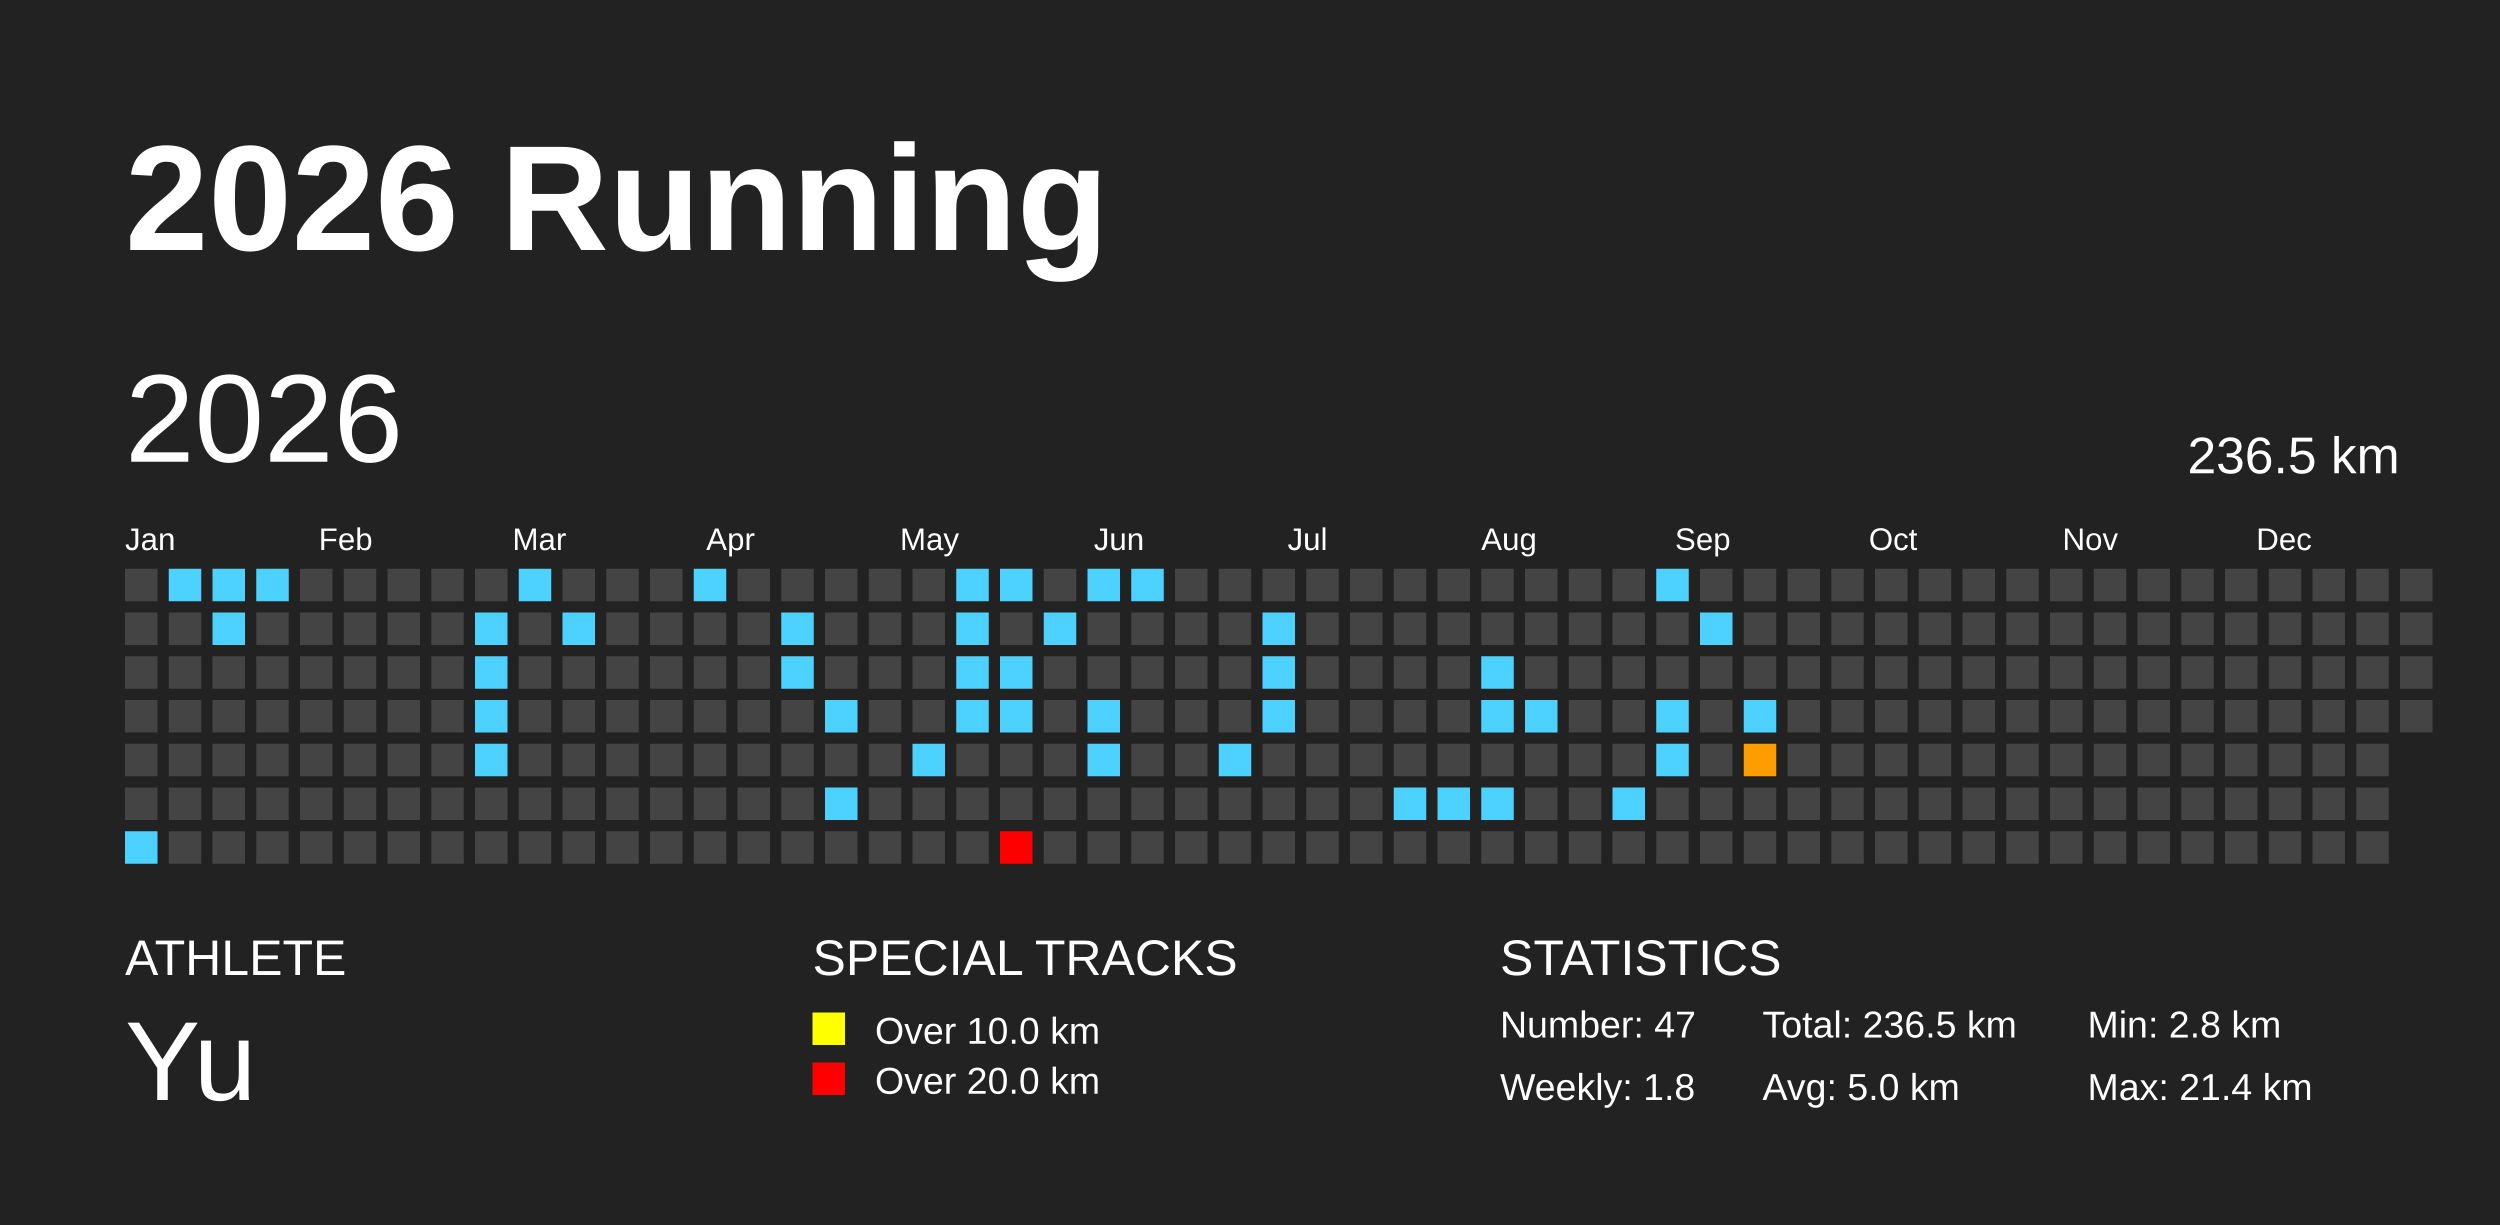
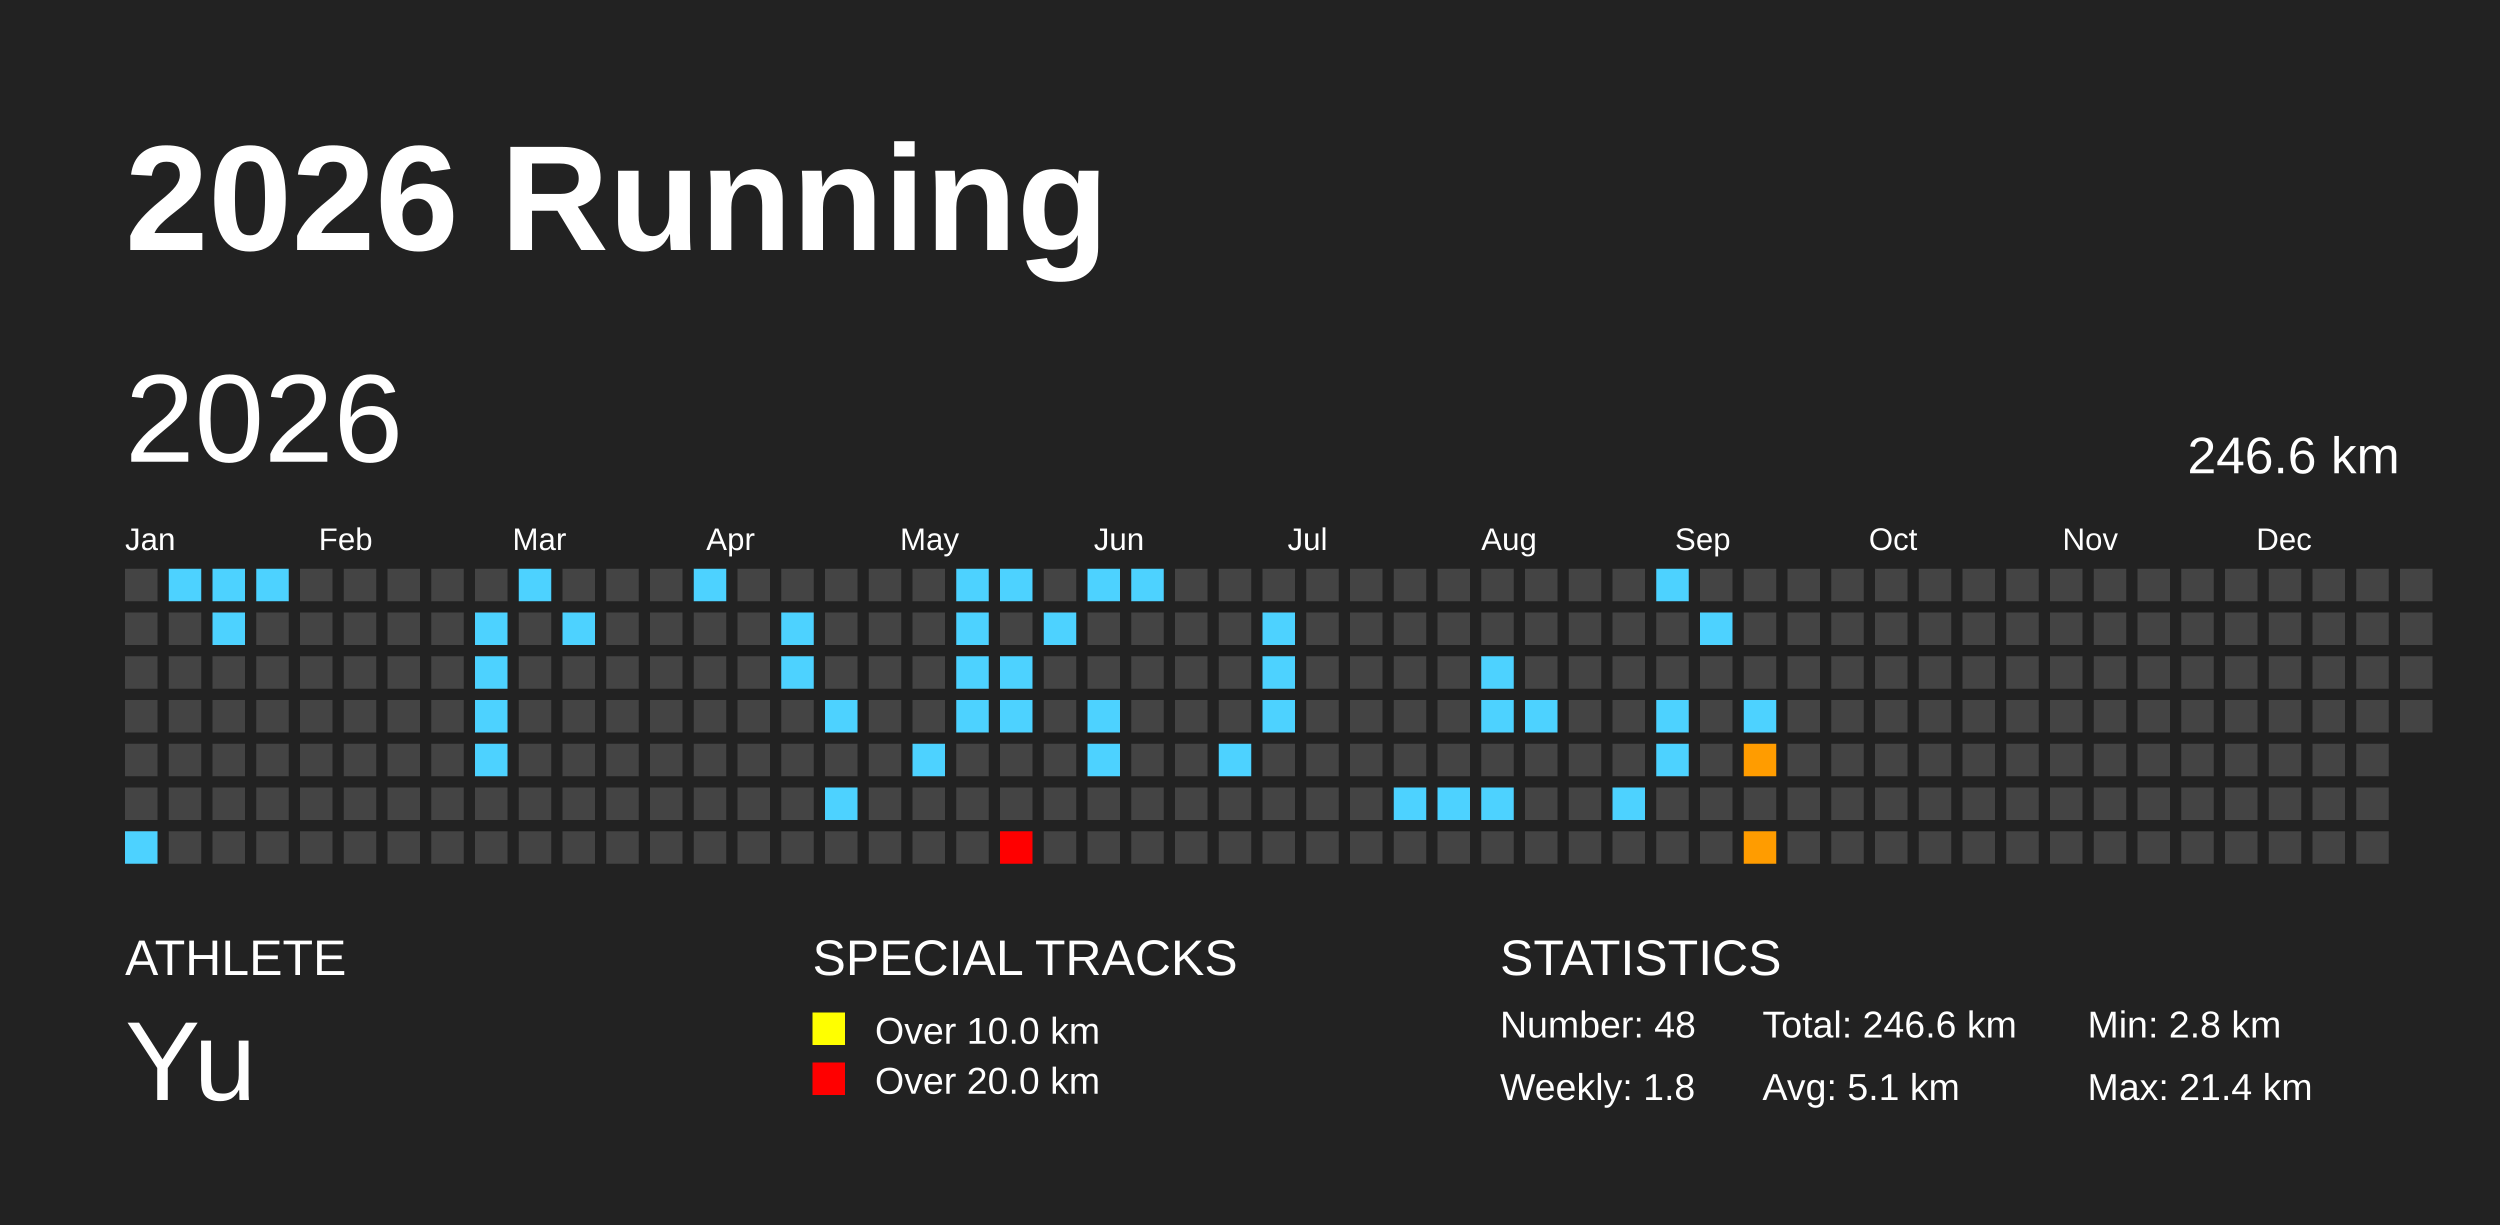
<svg xmlns="http://www.w3.org/2000/svg" baseProfile="full" height="98mm" version="1.1" viewBox="0,0,200,98" width="200mm">
  <defs />
  <rect fill="#222222" height="98" width="200" x="0" y="0" />
  <text fill="#FFFFFF" style="font-size:12px; font-family:Arial; font-weight:bold;" x="10" y="20">2026 Running</text>
  <text fill="#FFFFFF" style="font-size:4px; font-family:Arial" x="10" y="78">ATHLETE</text>
  <text fill="#FFFFFF" style="font-size:9px; font-family:Arial" x="10" y="88">Yu</text>
  <text fill="#FFFFFF" style="font-size:4px; font-family:Arial" x="65" y="78">SPECIAL TRACKS</text>
  <rect fill="yellow" height="2.6" width="2.6" x="65" y="81" />
  <text fill="#FFFFFF" style="font-size:3px; font-family:Arial" x="70" y="83.5">Over 10.0 km</text>
  <rect fill="red" height="2.6" width="2.6" x="65" y="85" />
  <text fill="#FFFFFF" style="font-size:3px; font-family:Arial" x="70" y="87.5">Over 20.0 km</text>
  <text fill="#FFFFFF" style="font-size:4px; font-family:Arial" x="120" y="78">STATISTICS</text>
-   <text fill="#FFFFFF" style="font-size:3px; font-family:Arial" x="120" y="83">Number: 47</text>
+   <text fill="#FFFFFF" style="font-size:3px; font-family:Arial" x="120" y="83">Number: 48</text>
  <text fill="#FFFFFF" style="font-size:3px; font-family:Arial" x="120" y="88">Weekly: 1.8</text>
-   <text fill="#FFFFFF" style="font-size:3px; font-family:Arial" x="141" y="83">Total: 236.5 km</text>
-   <text fill="#FFFFFF" style="font-size:3px; font-family:Arial" x="141" y="88">Avg: 5.0 km</text>
+   <text fill="#FFFFFF" style="font-size:3px; font-family:Arial" x="141" y="83">Total: 246.6 km</text>
+   <text fill="#FFFFFF" style="font-size:3px; font-family:Arial" x="141" y="88">Avg: 5.1 km</text>
  <text fill="#FFFFFF" style="font-size:3px; font-family:Arial" x="167" y="83">Min: 2.8 km</text>
  <text fill="#FFFFFF" style="font-size:3px; font-family:Arial" x="167" y="88">Max: 21.4 km</text>
  <text dominant-baseline="hanging" fill="#FFFFFF" style="font-size:10.0px; font-family:Arial;" x="10" y="30">2026</text>
-   <text dominant-baseline="hanging" fill="#FFFFFF" style="font-size:4.125px; font-family:Arial;" x="175" y="35">236.5 km</text>
+   <text dominant-baseline="hanging" fill="#FFFFFF" style="font-size:4.125px; font-family:Arial;" x="175" y="35">246.6 km</text>
  <text fill="#FFFFFF" style="font-size:2.5px; font-family:Arial" x="10.0" y="44">Jan</text>
  <text fill="#FFFFFF" style="font-size:2.5px; font-family:Arial" x="25.5" y="44">Feb</text>
  <text fill="#FFFFFF" style="font-size:2.5px; font-family:Arial" x="41.0" y="44">Mar</text>
  <text fill="#FFFFFF" style="font-size:2.5px; font-family:Arial" x="56.5" y="44">Apr</text>
  <text fill="#FFFFFF" style="font-size:2.5px; font-family:Arial" x="72.0" y="44">May</text>
  <text fill="#FFFFFF" style="font-size:2.5px; font-family:Arial" x="87.5" y="44">Jun</text>
  <text fill="#FFFFFF" style="font-size:2.5px; font-family:Arial" x="103.0" y="44">Jul</text>
  <text fill="#FFFFFF" style="font-size:2.5px; font-family:Arial" x="118.5" y="44">Aug</text>
  <text fill="#FFFFFF" style="font-size:2.5px; font-family:Arial" x="134.0" y="44">Sep</text>
  <text fill="#FFFFFF" style="font-size:2.5px; font-family:Arial" x="149.5" y="44">Oct</text>
  <text fill="#FFFFFF" style="font-size:2.5px; font-family:Arial" x="165.0" y="44">Nov</text>
  <text fill="#FFFFFF" style="font-size:2.5px; font-family:Arial" x="180.5" y="44">Dec</text>
  <rect fill="#444444" height="2.6" width="2.6" x="10.0" y="45.5" />
  <rect fill="#444444" height="2.6" width="2.6" x="10.0" y="49.0" />
  <rect fill="#444444" height="2.6" width="2.6" x="10.0" y="52.5" />
  <rect fill="#444444" height="2.6" width="2.6" x="10.0" y="56.0" />
  <rect fill="#444444" height="2.6" width="2.6" x="10.0" y="59.5" />
  <rect fill="#444444" height="2.6" width="2.6" x="10.0" y="63.0" />
  <rect fill="#4dd2ff" height="2.6" width="2.6" x="10.0" y="66.5" />
  <rect fill="#4dd2ff" height="2.6" width="2.6" x="13.5" y="45.5" />
  <rect fill="#444444" height="2.6" width="2.6" x="13.5" y="49.0" />
  <rect fill="#444444" height="2.6" width="2.6" x="13.5" y="52.5" />
  <rect fill="#444444" height="2.6" width="2.6" x="13.5" y="56.0" />
  <rect fill="#444444" height="2.6" width="2.6" x="13.5" y="59.5" />
  <rect fill="#444444" height="2.6" width="2.6" x="13.5" y="63.0" />
  <rect fill="#444444" height="2.6" width="2.6" x="13.5" y="66.5" />
  <rect fill="#4dd2ff" height="2.6" width="2.6" x="17.0" y="45.5" />
  <rect fill="#4dd2ff" height="2.6" width="2.6" x="17.0" y="49.0" />
  <rect fill="#444444" height="2.6" width="2.6" x="17.0" y="52.5" />
  <rect fill="#444444" height="2.6" width="2.6" x="17.0" y="56.0" />
  <rect fill="#444444" height="2.6" width="2.6" x="17.0" y="59.5" />
  <rect fill="#444444" height="2.6" width="2.6" x="17.0" y="63.0" />
  <rect fill="#444444" height="2.6" width="2.6" x="17.0" y="66.5" />
  <rect fill="#4dd2ff" height="2.6" width="2.6" x="20.5" y="45.5" />
  <rect fill="#444444" height="2.6" width="2.6" x="20.5" y="49.0" />
  <rect fill="#444444" height="2.6" width="2.6" x="20.5" y="52.5" />
  <rect fill="#444444" height="2.6" width="2.6" x="20.5" y="56.0" />
  <rect fill="#444444" height="2.6" width="2.6" x="20.5" y="59.5" />
  <rect fill="#444444" height="2.6" width="2.6" x="20.5" y="63.0" />
  <rect fill="#444444" height="2.6" width="2.6" x="20.5" y="66.5" />
  <rect fill="#444444" height="2.6" width="2.6" x="24.0" y="45.5" />
  <rect fill="#444444" height="2.6" width="2.6" x="24.0" y="49.0" />
  <rect fill="#444444" height="2.6" width="2.6" x="24.0" y="52.5" />
  <rect fill="#444444" height="2.6" width="2.6" x="24.0" y="56.0" />
  <rect fill="#444444" height="2.6" width="2.6" x="24.0" y="59.5" />
  <rect fill="#444444" height="2.6" width="2.6" x="24.0" y="63.0" />
  <rect fill="#444444" height="2.6" width="2.6" x="24.0" y="66.5" />
  <rect fill="#444444" height="2.6" width="2.6" x="27.5" y="45.5" />
  <rect fill="#444444" height="2.6" width="2.6" x="27.5" y="49.0" />
  <rect fill="#444444" height="2.6" width="2.6" x="27.5" y="52.5" />
  <rect fill="#444444" height="2.6" width="2.6" x="27.5" y="56.0" />
  <rect fill="#444444" height="2.6" width="2.6" x="27.5" y="59.5" />
  <rect fill="#444444" height="2.6" width="2.6" x="27.5" y="63.0" />
  <rect fill="#444444" height="2.6" width="2.6" x="27.5" y="66.5" />
  <rect fill="#444444" height="2.6" width="2.6" x="31.0" y="45.5" />
  <rect fill="#444444" height="2.6" width="2.6" x="31.0" y="49.0" />
  <rect fill="#444444" height="2.6" width="2.6" x="31.0" y="52.5" />
  <rect fill="#444444" height="2.6" width="2.6" x="31.0" y="56.0" />
  <rect fill="#444444" height="2.6" width="2.6" x="31.0" y="59.5" />
  <rect fill="#444444" height="2.6" width="2.6" x="31.0" y="63.0" />
  <rect fill="#444444" height="2.6" width="2.6" x="31.0" y="66.5" />
  <rect fill="#444444" height="2.6" width="2.6" x="34.5" y="45.5" />
  <rect fill="#444444" height="2.6" width="2.6" x="34.5" y="49.0" />
  <rect fill="#444444" height="2.6" width="2.6" x="34.5" y="52.5" />
  <rect fill="#444444" height="2.6" width="2.6" x="34.5" y="56.0" />
  <rect fill="#444444" height="2.6" width="2.6" x="34.5" y="59.5" />
  <rect fill="#444444" height="2.6" width="2.6" x="34.5" y="63.0" />
  <rect fill="#444444" height="2.6" width="2.6" x="34.5" y="66.5" />
  <rect fill="#444444" height="2.6" width="2.6" x="38.0" y="45.5" />
  <rect fill="#4dd2ff" height="2.6" width="2.6" x="38.0" y="49.0" />
  <rect fill="#4dd2ff" height="2.6" width="2.6" x="38.0" y="52.5" />
  <rect fill="#4dd2ff" height="2.6" width="2.6" x="38.0" y="56.0" />
  <rect fill="#4dd2ff" height="2.6" width="2.6" x="38.0" y="59.5" />
  <rect fill="#444444" height="2.6" width="2.6" x="38.0" y="63.0" />
  <rect fill="#444444" height="2.6" width="2.6" x="38.0" y="66.5" />
  <rect fill="#4dd2ff" height="2.6" width="2.6" x="41.5" y="45.5" />
  <rect fill="#444444" height="2.6" width="2.6" x="41.5" y="49.0" />
  <rect fill="#444444" height="2.6" width="2.6" x="41.5" y="52.5" />
  <rect fill="#444444" height="2.6" width="2.6" x="41.5" y="56.0" />
  <rect fill="#444444" height="2.6" width="2.6" x="41.5" y="59.5" />
  <rect fill="#444444" height="2.6" width="2.6" x="41.5" y="63.0" />
  <rect fill="#444444" height="2.6" width="2.6" x="41.5" y="66.5" />
  <rect fill="#444444" height="2.6" width="2.6" x="45.0" y="45.5" />
  <rect fill="#4dd2ff" height="2.6" width="2.6" x="45.0" y="49.0" />
  <rect fill="#444444" height="2.6" width="2.6" x="45.0" y="52.5" />
  <rect fill="#444444" height="2.6" width="2.6" x="45.0" y="56.0" />
  <rect fill="#444444" height="2.6" width="2.6" x="45.0" y="59.5" />
  <rect fill="#444444" height="2.6" width="2.6" x="45.0" y="63.0" />
  <rect fill="#444444" height="2.6" width="2.6" x="45.0" y="66.5" />
  <rect fill="#444444" height="2.6" width="2.6" x="48.5" y="45.5" />
  <rect fill="#444444" height="2.6" width="2.6" x="48.5" y="49.0" />
  <rect fill="#444444" height="2.6" width="2.6" x="48.5" y="52.5" />
  <rect fill="#444444" height="2.6" width="2.6" x="48.5" y="56.0" />
  <rect fill="#444444" height="2.6" width="2.6" x="48.5" y="59.5" />
  <rect fill="#444444" height="2.6" width="2.6" x="48.5" y="63.0" />
  <rect fill="#444444" height="2.6" width="2.6" x="48.5" y="66.5" />
  <rect fill="#444444" height="2.6" width="2.6" x="52.0" y="45.5" />
  <rect fill="#444444" height="2.6" width="2.6" x="52.0" y="49.0" />
  <rect fill="#444444" height="2.6" width="2.6" x="52.0" y="52.5" />
  <rect fill="#444444" height="2.6" width="2.6" x="52.0" y="56.0" />
  <rect fill="#444444" height="2.6" width="2.6" x="52.0" y="59.5" />
  <rect fill="#444444" height="2.6" width="2.6" x="52.0" y="63.0" />
  <rect fill="#444444" height="2.6" width="2.6" x="52.0" y="66.5" />
  <rect fill="#4dd2ff" height="2.6" width="2.6" x="55.5" y="45.5" />
  <rect fill="#444444" height="2.6" width="2.6" x="55.5" y="49.0" />
  <rect fill="#444444" height="2.6" width="2.6" x="55.5" y="52.5" />
  <rect fill="#444444" height="2.6" width="2.6" x="55.5" y="56.0" />
  <rect fill="#444444" height="2.6" width="2.6" x="55.5" y="59.5" />
  <rect fill="#444444" height="2.6" width="2.6" x="55.5" y="63.0" />
  <rect fill="#444444" height="2.6" width="2.6" x="55.5" y="66.5" />
  <rect fill="#444444" height="2.6" width="2.6" x="59.0" y="45.5" />
  <rect fill="#444444" height="2.6" width="2.6" x="59.0" y="49.0" />
  <rect fill="#444444" height="2.6" width="2.6" x="59.0" y="52.5" />
  <rect fill="#444444" height="2.6" width="2.6" x="59.0" y="56.0" />
  <rect fill="#444444" height="2.6" width="2.6" x="59.0" y="59.5" />
  <rect fill="#444444" height="2.6" width="2.6" x="59.0" y="63.0" />
  <rect fill="#444444" height="2.6" width="2.6" x="59.0" y="66.5" />
  <rect fill="#444444" height="2.6" width="2.6" x="62.5" y="45.5" />
  <rect fill="#4dd2ff" height="2.6" width="2.6" x="62.5" y="49.0" />
  <rect fill="#4dd2ff" height="2.6" width="2.6" x="62.5" y="52.5" />
  <rect fill="#444444" height="2.6" width="2.6" x="62.5" y="56.0" />
  <rect fill="#444444" height="2.6" width="2.6" x="62.5" y="59.5" />
  <rect fill="#444444" height="2.6" width="2.6" x="62.5" y="63.0" />
  <rect fill="#444444" height="2.6" width="2.6" x="62.5" y="66.5" />
  <rect fill="#444444" height="2.6" width="2.6" x="66.0" y="45.5" />
  <rect fill="#444444" height="2.6" width="2.6" x="66.0" y="49.0" />
  <rect fill="#444444" height="2.6" width="2.6" x="66.0" y="52.5" />
  <rect fill="#4dd2ff" height="2.6" width="2.6" x="66.0" y="56.0" />
  <rect fill="#444444" height="2.6" width="2.6" x="66.0" y="59.5" />
  <rect fill="#4dd2ff" height="2.6" width="2.6" x="66.0" y="63.0" />
  <rect fill="#444444" height="2.6" width="2.6" x="66.0" y="66.5" />
  <rect fill="#444444" height="2.6" width="2.6" x="69.5" y="45.5" />
  <rect fill="#444444" height="2.6" width="2.6" x="69.5" y="49.0" />
  <rect fill="#444444" height="2.6" width="2.6" x="69.5" y="52.5" />
  <rect fill="#444444" height="2.6" width="2.6" x="69.5" y="56.0" />
  <rect fill="#444444" height="2.6" width="2.6" x="69.5" y="59.5" />
  <rect fill="#444444" height="2.6" width="2.6" x="69.5" y="63.0" />
  <rect fill="#444444" height="2.6" width="2.6" x="69.5" y="66.5" />
  <rect fill="#444444" height="2.6" width="2.6" x="73.0" y="45.5" />
  <rect fill="#444444" height="2.6" width="2.6" x="73.0" y="49.0" />
  <rect fill="#444444" height="2.6" width="2.6" x="73.0" y="52.5" />
  <rect fill="#444444" height="2.6" width="2.6" x="73.0" y="56.0" />
  <rect fill="#4dd2ff" height="2.6" width="2.6" x="73.0" y="59.5" />
  <rect fill="#444444" height="2.6" width="2.6" x="73.0" y="63.0" />
  <rect fill="#444444" height="2.6" width="2.6" x="73.0" y="66.5" />
  <rect fill="#4dd2ff" height="2.6" width="2.6" x="76.5" y="45.5" />
  <rect fill="#4dd2ff" height="2.6" width="2.6" x="76.5" y="49.0" />
  <rect fill="#4dd2ff" height="2.6" width="2.6" x="76.5" y="52.5" />
  <rect fill="#4dd2ff" height="2.6" width="2.6" x="76.5" y="56.0" />
  <rect fill="#444444" height="2.6" width="2.6" x="76.5" y="59.5" />
  <rect fill="#444444" height="2.6" width="2.6" x="76.5" y="63.0" />
  <rect fill="#444444" height="2.6" width="2.6" x="76.5" y="66.5" />
  <rect fill="#4dd2ff" height="2.6" width="2.6" x="80.0" y="45.5" />
  <rect fill="#444444" height="2.6" width="2.6" x="80.0" y="49.0" />
  <rect fill="#4dd2ff" height="2.6" width="2.6" x="80.0" y="52.5" />
  <rect fill="#4dd2ff" height="2.6" width="2.6" x="80.0" y="56.0" />
  <rect fill="#444444" height="2.6" width="2.6" x="80.0" y="59.5" />
  <rect fill="#444444" height="2.6" width="2.6" x="80.0" y="63.0" />
  <rect fill="red" height="2.6" width="2.6" x="80.0" y="66.5" />
  <rect fill="#444444" height="2.6" width="2.6" x="83.5" y="45.5" />
  <rect fill="#4dd2ff" height="2.6" width="2.6" x="83.5" y="49.0" />
  <rect fill="#444444" height="2.6" width="2.6" x="83.5" y="52.5" />
  <rect fill="#444444" height="2.6" width="2.6" x="83.5" y="56.0" />
  <rect fill="#444444" height="2.6" width="2.6" x="83.5" y="59.5" />
  <rect fill="#444444" height="2.6" width="2.6" x="83.5" y="63.0" />
  <rect fill="#444444" height="2.6" width="2.6" x="83.5" y="66.5" />
  <rect fill="#4dd2ff" height="2.6" width="2.6" x="87.0" y="45.5" />
  <rect fill="#444444" height="2.6" width="2.6" x="87.0" y="49.0" />
  <rect fill="#444444" height="2.6" width="2.6" x="87.0" y="52.5" />
  <rect fill="#4dd2ff" height="2.6" width="2.6" x="87.0" y="56.0" />
  <rect fill="#4dd2ff" height="2.6" width="2.6" x="87.0" y="59.5" />
  <rect fill="#444444" height="2.6" width="2.6" x="87.0" y="63.0" />
  <rect fill="#444444" height="2.6" width="2.6" x="87.0" y="66.5" />
  <rect fill="#4dd2ff" height="2.6" width="2.6" x="90.5" y="45.5" />
  <rect fill="#444444" height="2.6" width="2.6" x="90.5" y="49.0" />
  <rect fill="#444444" height="2.6" width="2.6" x="90.5" y="52.5" />
  <rect fill="#444444" height="2.6" width="2.6" x="90.5" y="56.0" />
  <rect fill="#444444" height="2.6" width="2.6" x="90.5" y="59.5" />
  <rect fill="#444444" height="2.6" width="2.6" x="90.5" y="63.0" />
  <rect fill="#444444" height="2.6" width="2.6" x="90.5" y="66.5" />
  <rect fill="#444444" height="2.6" width="2.6" x="94.0" y="45.5" />
  <rect fill="#444444" height="2.6" width="2.6" x="94.0" y="49.0" />
  <rect fill="#444444" height="2.6" width="2.6" x="94.0" y="52.5" />
  <rect fill="#444444" height="2.6" width="2.6" x="94.0" y="56.0" />
  <rect fill="#444444" height="2.6" width="2.6" x="94.0" y="59.5" />
  <rect fill="#444444" height="2.6" width="2.6" x="94.0" y="63.0" />
  <rect fill="#444444" height="2.6" width="2.6" x="94.0" y="66.5" />
  <rect fill="#444444" height="2.6" width="2.6" x="97.5" y="45.5" />
  <rect fill="#444444" height="2.6" width="2.6" x="97.5" y="49.0" />
  <rect fill="#444444" height="2.6" width="2.6" x="97.5" y="52.5" />
  <rect fill="#444444" height="2.6" width="2.6" x="97.5" y="56.0" />
  <rect fill="#4dd2ff" height="2.6" width="2.6" x="97.5" y="59.5" />
  <rect fill="#444444" height="2.6" width="2.6" x="97.5" y="63.0" />
  <rect fill="#444444" height="2.6" width="2.6" x="97.5" y="66.5" />
  <rect fill="#444444" height="2.6" width="2.6" x="101.0" y="45.5" />
  <rect fill="#4dd2ff" height="2.6" width="2.6" x="101.0" y="49.0" />
  <rect fill="#4dd2ff" height="2.6" width="2.6" x="101.0" y="52.5" />
  <rect fill="#4dd2ff" height="2.6" width="2.6" x="101.0" y="56.0" />
  <rect fill="#444444" height="2.6" width="2.6" x="101.0" y="59.5" />
  <rect fill="#444444" height="2.6" width="2.6" x="101.0" y="63.0" />
  <rect fill="#444444" height="2.6" width="2.6" x="101.0" y="66.5" />
  <rect fill="#444444" height="2.6" width="2.6" x="104.5" y="45.5" />
  <rect fill="#444444" height="2.6" width="2.6" x="104.5" y="49.0" />
  <rect fill="#444444" height="2.6" width="2.6" x="104.5" y="52.5" />
  <rect fill="#444444" height="2.6" width="2.6" x="104.5" y="56.0" />
  <rect fill="#444444" height="2.6" width="2.6" x="104.5" y="59.5" />
  <rect fill="#444444" height="2.6" width="2.6" x="104.5" y="63.0" />
  <rect fill="#444444" height="2.6" width="2.6" x="104.5" y="66.5" />
  <rect fill="#444444" height="2.6" width="2.6" x="108.0" y="45.5" />
  <rect fill="#444444" height="2.6" width="2.6" x="108.0" y="49.0" />
  <rect fill="#444444" height="2.6" width="2.6" x="108.0" y="52.5" />
  <rect fill="#444444" height="2.6" width="2.6" x="108.0" y="56.0" />
  <rect fill="#444444" height="2.6" width="2.6" x="108.0" y="59.5" />
  <rect fill="#444444" height="2.6" width="2.6" x="108.0" y="63.0" />
  <rect fill="#444444" height="2.6" width="2.6" x="108.0" y="66.5" />
  <rect fill="#444444" height="2.6" width="2.6" x="111.5" y="45.5" />
  <rect fill="#444444" height="2.6" width="2.6" x="111.5" y="49.0" />
  <rect fill="#444444" height="2.6" width="2.6" x="111.5" y="52.5" />
  <rect fill="#444444" height="2.6" width="2.6" x="111.5" y="56.0" />
  <rect fill="#444444" height="2.6" width="2.6" x="111.5" y="59.5" />
  <rect fill="#4dd2ff" height="2.6" width="2.6" x="111.5" y="63.0" />
  <rect fill="#444444" height="2.6" width="2.6" x="111.5" y="66.5" />
  <rect fill="#444444" height="2.6" width="2.6" x="115.0" y="45.5" />
  <rect fill="#444444" height="2.6" width="2.6" x="115.0" y="49.0" />
  <rect fill="#444444" height="2.6" width="2.6" x="115.0" y="52.5" />
  <rect fill="#444444" height="2.6" width="2.6" x="115.0" y="56.0" />
  <rect fill="#444444" height="2.6" width="2.6" x="115.0" y="59.5" />
  <rect fill="#4dd2ff" height="2.6" width="2.6" x="115.0" y="63.0" />
  <rect fill="#444444" height="2.6" width="2.6" x="115.0" y="66.5" />
  <rect fill="#444444" height="2.6" width="2.6" x="118.5" y="45.5" />
  <rect fill="#444444" height="2.6" width="2.6" x="118.5" y="49.0" />
  <rect fill="#4dd2ff" height="2.6" width="2.6" x="118.5" y="52.5" />
  <rect fill="#4dd2ff" height="2.6" width="2.6" x="118.5" y="56.0" />
  <rect fill="#444444" height="2.6" width="2.6" x="118.5" y="59.5" />
  <rect fill="#4dd2ff" height="2.6" width="2.6" x="118.5" y="63.0" />
  <rect fill="#444444" height="2.6" width="2.6" x="118.5" y="66.5" />
  <rect fill="#444444" height="2.6" width="2.6" x="122.0" y="45.5" />
  <rect fill="#444444" height="2.6" width="2.6" x="122.0" y="49.0" />
  <rect fill="#444444" height="2.6" width="2.6" x="122.0" y="52.5" />
  <rect fill="#4dd2ff" height="2.6" width="2.6" x="122.0" y="56.0" />
  <rect fill="#444444" height="2.6" width="2.6" x="122.0" y="59.5" />
  <rect fill="#444444" height="2.6" width="2.6" x="122.0" y="63.0" />
  <rect fill="#444444" height="2.6" width="2.6" x="122.0" y="66.5" />
  <rect fill="#444444" height="2.6" width="2.6" x="125.5" y="45.5" />
  <rect fill="#444444" height="2.6" width="2.6" x="125.5" y="49.0" />
  <rect fill="#444444" height="2.6" width="2.6" x="125.5" y="52.5" />
  <rect fill="#444444" height="2.6" width="2.6" x="125.5" y="56.0" />
  <rect fill="#444444" height="2.6" width="2.6" x="125.5" y="59.5" />
  <rect fill="#444444" height="2.6" width="2.6" x="125.5" y="63.0" />
  <rect fill="#444444" height="2.6" width="2.6" x="125.5" y="66.5" />
  <rect fill="#444444" height="2.6" width="2.6" x="129.0" y="45.5" />
  <rect fill="#444444" height="2.6" width="2.6" x="129.0" y="49.0" />
  <rect fill="#444444" height="2.6" width="2.6" x="129.0" y="52.5" />
  <rect fill="#444444" height="2.6" width="2.6" x="129.0" y="56.0" />
  <rect fill="#444444" height="2.6" width="2.6" x="129.0" y="59.5" />
  <rect fill="#4dd2ff" height="2.6" width="2.6" x="129.0" y="63.0" />
  <rect fill="#444444" height="2.6" width="2.6" x="129.0" y="66.5" />
  <rect fill="#4dd2ff" height="2.6" width="2.6" x="132.5" y="45.5" />
  <rect fill="#444444" height="2.6" width="2.6" x="132.5" y="49.0" />
  <rect fill="#444444" height="2.6" width="2.6" x="132.5" y="52.5" />
  <rect fill="#4dd2ff" height="2.6" width="2.6" x="132.5" y="56.0" />
  <rect fill="#4dd2ff" height="2.6" width="2.6" x="132.5" y="59.5" />
  <rect fill="#444444" height="2.6" width="2.6" x="132.5" y="63.0" />
  <rect fill="#444444" height="2.6" width="2.6" x="132.5" y="66.5" />
  <rect fill="#444444" height="2.6" width="2.6" x="136.0" y="45.5" />
  <rect fill="#4dd2ff" height="2.6" width="2.6" x="136.0" y="49.0" />
  <rect fill="#444444" height="2.6" width="2.6" x="136.0" y="52.5" />
  <rect fill="#444444" height="2.6" width="2.6" x="136.0" y="56.0" />
  <rect fill="#444444" height="2.6" width="2.6" x="136.0" y="59.5" />
  <rect fill="#444444" height="2.6" width="2.6" x="136.0" y="63.0" />
  <rect fill="#444444" height="2.6" width="2.6" x="136.0" y="66.5" />
  <rect fill="#444444" height="2.6" width="2.6" x="139.5" y="45.5" />
  <rect fill="#444444" height="2.6" width="2.6" x="139.5" y="49.0" />
  <rect fill="#444444" height="2.6" width="2.6" x="139.5" y="52.5" />
  <rect fill="#4dd2ff" height="2.6" width="2.6" x="139.5" y="56.0" />
  <rect fill="#ff9c00" height="2.6" width="2.6" x="139.5" y="59.5" />
  <rect fill="#444444" height="2.6" width="2.6" x="139.5" y="63.0" />
-   <rect fill="#444444" height="2.6" width="2.6" x="139.5" y="66.5" />
+   <rect fill="#ff9c00" height="2.6" width="2.6" x="139.5" y="66.5" />
  <rect fill="#444444" height="2.6" width="2.6" x="143.0" y="45.5" />
  <rect fill="#444444" height="2.6" width="2.6" x="143.0" y="49.0" />
  <rect fill="#444444" height="2.6" width="2.6" x="143.0" y="52.5" />
  <rect fill="#444444" height="2.6" width="2.6" x="143.0" y="56.0" />
  <rect fill="#444444" height="2.6" width="2.6" x="143.0" y="59.5" />
  <rect fill="#444444" height="2.6" width="2.6" x="143.0" y="63.0" />
  <rect fill="#444444" height="2.6" width="2.6" x="143.0" y="66.5" />
  <rect fill="#444444" height="2.6" width="2.6" x="146.5" y="45.5" />
  <rect fill="#444444" height="2.6" width="2.6" x="146.5" y="49.0" />
  <rect fill="#444444" height="2.6" width="2.6" x="146.5" y="52.5" />
  <rect fill="#444444" height="2.6" width="2.6" x="146.5" y="56.0" />
  <rect fill="#444444" height="2.6" width="2.6" x="146.5" y="59.5" />
  <rect fill="#444444" height="2.6" width="2.6" x="146.5" y="63.0" />
  <rect fill="#444444" height="2.6" width="2.6" x="146.5" y="66.5" />
  <rect fill="#444444" height="2.6" width="2.6" x="150.0" y="45.5" />
  <rect fill="#444444" height="2.6" width="2.6" x="150.0" y="49.0" />
  <rect fill="#444444" height="2.6" width="2.6" x="150.0" y="52.5" />
  <rect fill="#444444" height="2.6" width="2.6" x="150.0" y="56.0" />
  <rect fill="#444444" height="2.6" width="2.6" x="150.0" y="59.5" />
  <rect fill="#444444" height="2.6" width="2.6" x="150.0" y="63.0" />
  <rect fill="#444444" height="2.6" width="2.6" x="150.0" y="66.5" />
  <rect fill="#444444" height="2.6" width="2.6" x="153.5" y="45.5" />
  <rect fill="#444444" height="2.6" width="2.6" x="153.5" y="49.0" />
  <rect fill="#444444" height="2.6" width="2.6" x="153.5" y="52.5" />
  <rect fill="#444444" height="2.6" width="2.6" x="153.5" y="56.0" />
  <rect fill="#444444" height="2.6" width="2.6" x="153.5" y="59.5" />
  <rect fill="#444444" height="2.6" width="2.6" x="153.5" y="63.0" />
  <rect fill="#444444" height="2.6" width="2.6" x="153.5" y="66.5" />
  <rect fill="#444444" height="2.6" width="2.6" x="157.0" y="45.5" />
  <rect fill="#444444" height="2.6" width="2.6" x="157.0" y="49.0" />
  <rect fill="#444444" height="2.6" width="2.6" x="157.0" y="52.5" />
  <rect fill="#444444" height="2.6" width="2.6" x="157.0" y="56.0" />
  <rect fill="#444444" height="2.6" width="2.6" x="157.0" y="59.5" />
  <rect fill="#444444" height="2.6" width="2.6" x="157.0" y="63.0" />
  <rect fill="#444444" height="2.6" width="2.6" x="157.0" y="66.5" />
  <rect fill="#444444" height="2.6" width="2.6" x="160.5" y="45.5" />
  <rect fill="#444444" height="2.6" width="2.6" x="160.5" y="49.0" />
  <rect fill="#444444" height="2.6" width="2.6" x="160.5" y="52.5" />
  <rect fill="#444444" height="2.6" width="2.6" x="160.5" y="56.0" />
  <rect fill="#444444" height="2.6" width="2.6" x="160.5" y="59.5" />
  <rect fill="#444444" height="2.6" width="2.6" x="160.5" y="63.0" />
  <rect fill="#444444" height="2.6" width="2.6" x="160.5" y="66.5" />
  <rect fill="#444444" height="2.6" width="2.6" x="164.0" y="45.5" />
  <rect fill="#444444" height="2.6" width="2.6" x="164.0" y="49.0" />
  <rect fill="#444444" height="2.6" width="2.6" x="164.0" y="52.5" />
  <rect fill="#444444" height="2.6" width="2.6" x="164.0" y="56.0" />
  <rect fill="#444444" height="2.6" width="2.6" x="164.0" y="59.5" />
  <rect fill="#444444" height="2.6" width="2.6" x="164.0" y="63.0" />
  <rect fill="#444444" height="2.6" width="2.6" x="164.0" y="66.5" />
  <rect fill="#444444" height="2.6" width="2.6" x="167.5" y="45.5" />
  <rect fill="#444444" height="2.6" width="2.6" x="167.5" y="49.0" />
  <rect fill="#444444" height="2.6" width="2.6" x="167.5" y="52.5" />
  <rect fill="#444444" height="2.6" width="2.6" x="167.5" y="56.0" />
  <rect fill="#444444" height="2.6" width="2.6" x="167.5" y="59.5" />
  <rect fill="#444444" height="2.6" width="2.6" x="167.5" y="63.0" />
  <rect fill="#444444" height="2.6" width="2.6" x="167.5" y="66.5" />
  <rect fill="#444444" height="2.6" width="2.6" x="171.0" y="45.5" />
  <rect fill="#444444" height="2.6" width="2.6" x="171.0" y="49.0" />
  <rect fill="#444444" height="2.6" width="2.6" x="171.0" y="52.5" />
  <rect fill="#444444" height="2.6" width="2.6" x="171.0" y="56.0" />
  <rect fill="#444444" height="2.6" width="2.6" x="171.0" y="59.5" />
  <rect fill="#444444" height="2.6" width="2.6" x="171.0" y="63.0" />
  <rect fill="#444444" height="2.6" width="2.6" x="171.0" y="66.5" />
  <rect fill="#444444" height="2.6" width="2.6" x="174.5" y="45.5" />
  <rect fill="#444444" height="2.6" width="2.6" x="174.5" y="49.0" />
  <rect fill="#444444" height="2.6" width="2.6" x="174.5" y="52.5" />
  <rect fill="#444444" height="2.6" width="2.6" x="174.5" y="56.0" />
  <rect fill="#444444" height="2.6" width="2.6" x="174.5" y="59.5" />
  <rect fill="#444444" height="2.6" width="2.6" x="174.5" y="63.0" />
  <rect fill="#444444" height="2.6" width="2.6" x="174.5" y="66.5" />
  <rect fill="#444444" height="2.6" width="2.6" x="178.0" y="45.5" />
  <rect fill="#444444" height="2.6" width="2.6" x="178.0" y="49.0" />
  <rect fill="#444444" height="2.6" width="2.6" x="178.0" y="52.5" />
  <rect fill="#444444" height="2.6" width="2.6" x="178.0" y="56.0" />
  <rect fill="#444444" height="2.6" width="2.6" x="178.0" y="59.5" />
  <rect fill="#444444" height="2.6" width="2.6" x="178.0" y="63.0" />
  <rect fill="#444444" height="2.6" width="2.6" x="178.0" y="66.5" />
  <rect fill="#444444" height="2.6" width="2.6" x="181.5" y="45.5" />
  <rect fill="#444444" height="2.6" width="2.6" x="181.5" y="49.0" />
  <rect fill="#444444" height="2.6" width="2.6" x="181.5" y="52.5" />
  <rect fill="#444444" height="2.6" width="2.6" x="181.5" y="56.0" />
  <rect fill="#444444" height="2.6" width="2.6" x="181.5" y="59.5" />
  <rect fill="#444444" height="2.6" width="2.6" x="181.5" y="63.0" />
  <rect fill="#444444" height="2.6" width="2.6" x="181.5" y="66.5" />
  <rect fill="#444444" height="2.6" width="2.6" x="185.0" y="45.5" />
  <rect fill="#444444" height="2.6" width="2.6" x="185.0" y="49.0" />
  <rect fill="#444444" height="2.6" width="2.6" x="185.0" y="52.5" />
  <rect fill="#444444" height="2.6" width="2.6" x="185.0" y="56.0" />
  <rect fill="#444444" height="2.6" width="2.6" x="185.0" y="59.5" />
  <rect fill="#444444" height="2.6" width="2.6" x="185.0" y="63.0" />
  <rect fill="#444444" height="2.6" width="2.6" x="185.0" y="66.5" />
  <rect fill="#444444" height="2.6" width="2.6" x="188.5" y="45.5" />
  <rect fill="#444444" height="2.6" width="2.6" x="188.5" y="49.0" />
  <rect fill="#444444" height="2.6" width="2.6" x="188.5" y="52.5" />
  <rect fill="#444444" height="2.6" width="2.6" x="188.5" y="56.0" />
  <rect fill="#444444" height="2.6" width="2.6" x="188.5" y="59.5" />
  <rect fill="#444444" height="2.6" width="2.6" x="188.5" y="63.0" />
  <rect fill="#444444" height="2.6" width="2.6" x="188.5" y="66.5" />
  <rect fill="#444444" height="2.6" width="2.6" x="192.0" y="45.5" />
  <rect fill="#444444" height="2.6" width="2.6" x="192.0" y="49.0" />
  <rect fill="#444444" height="2.6" width="2.6" x="192.0" y="52.5" />
  <rect fill="#444444" height="2.6" width="2.6" x="192.0" y="56.0" />
</svg>
